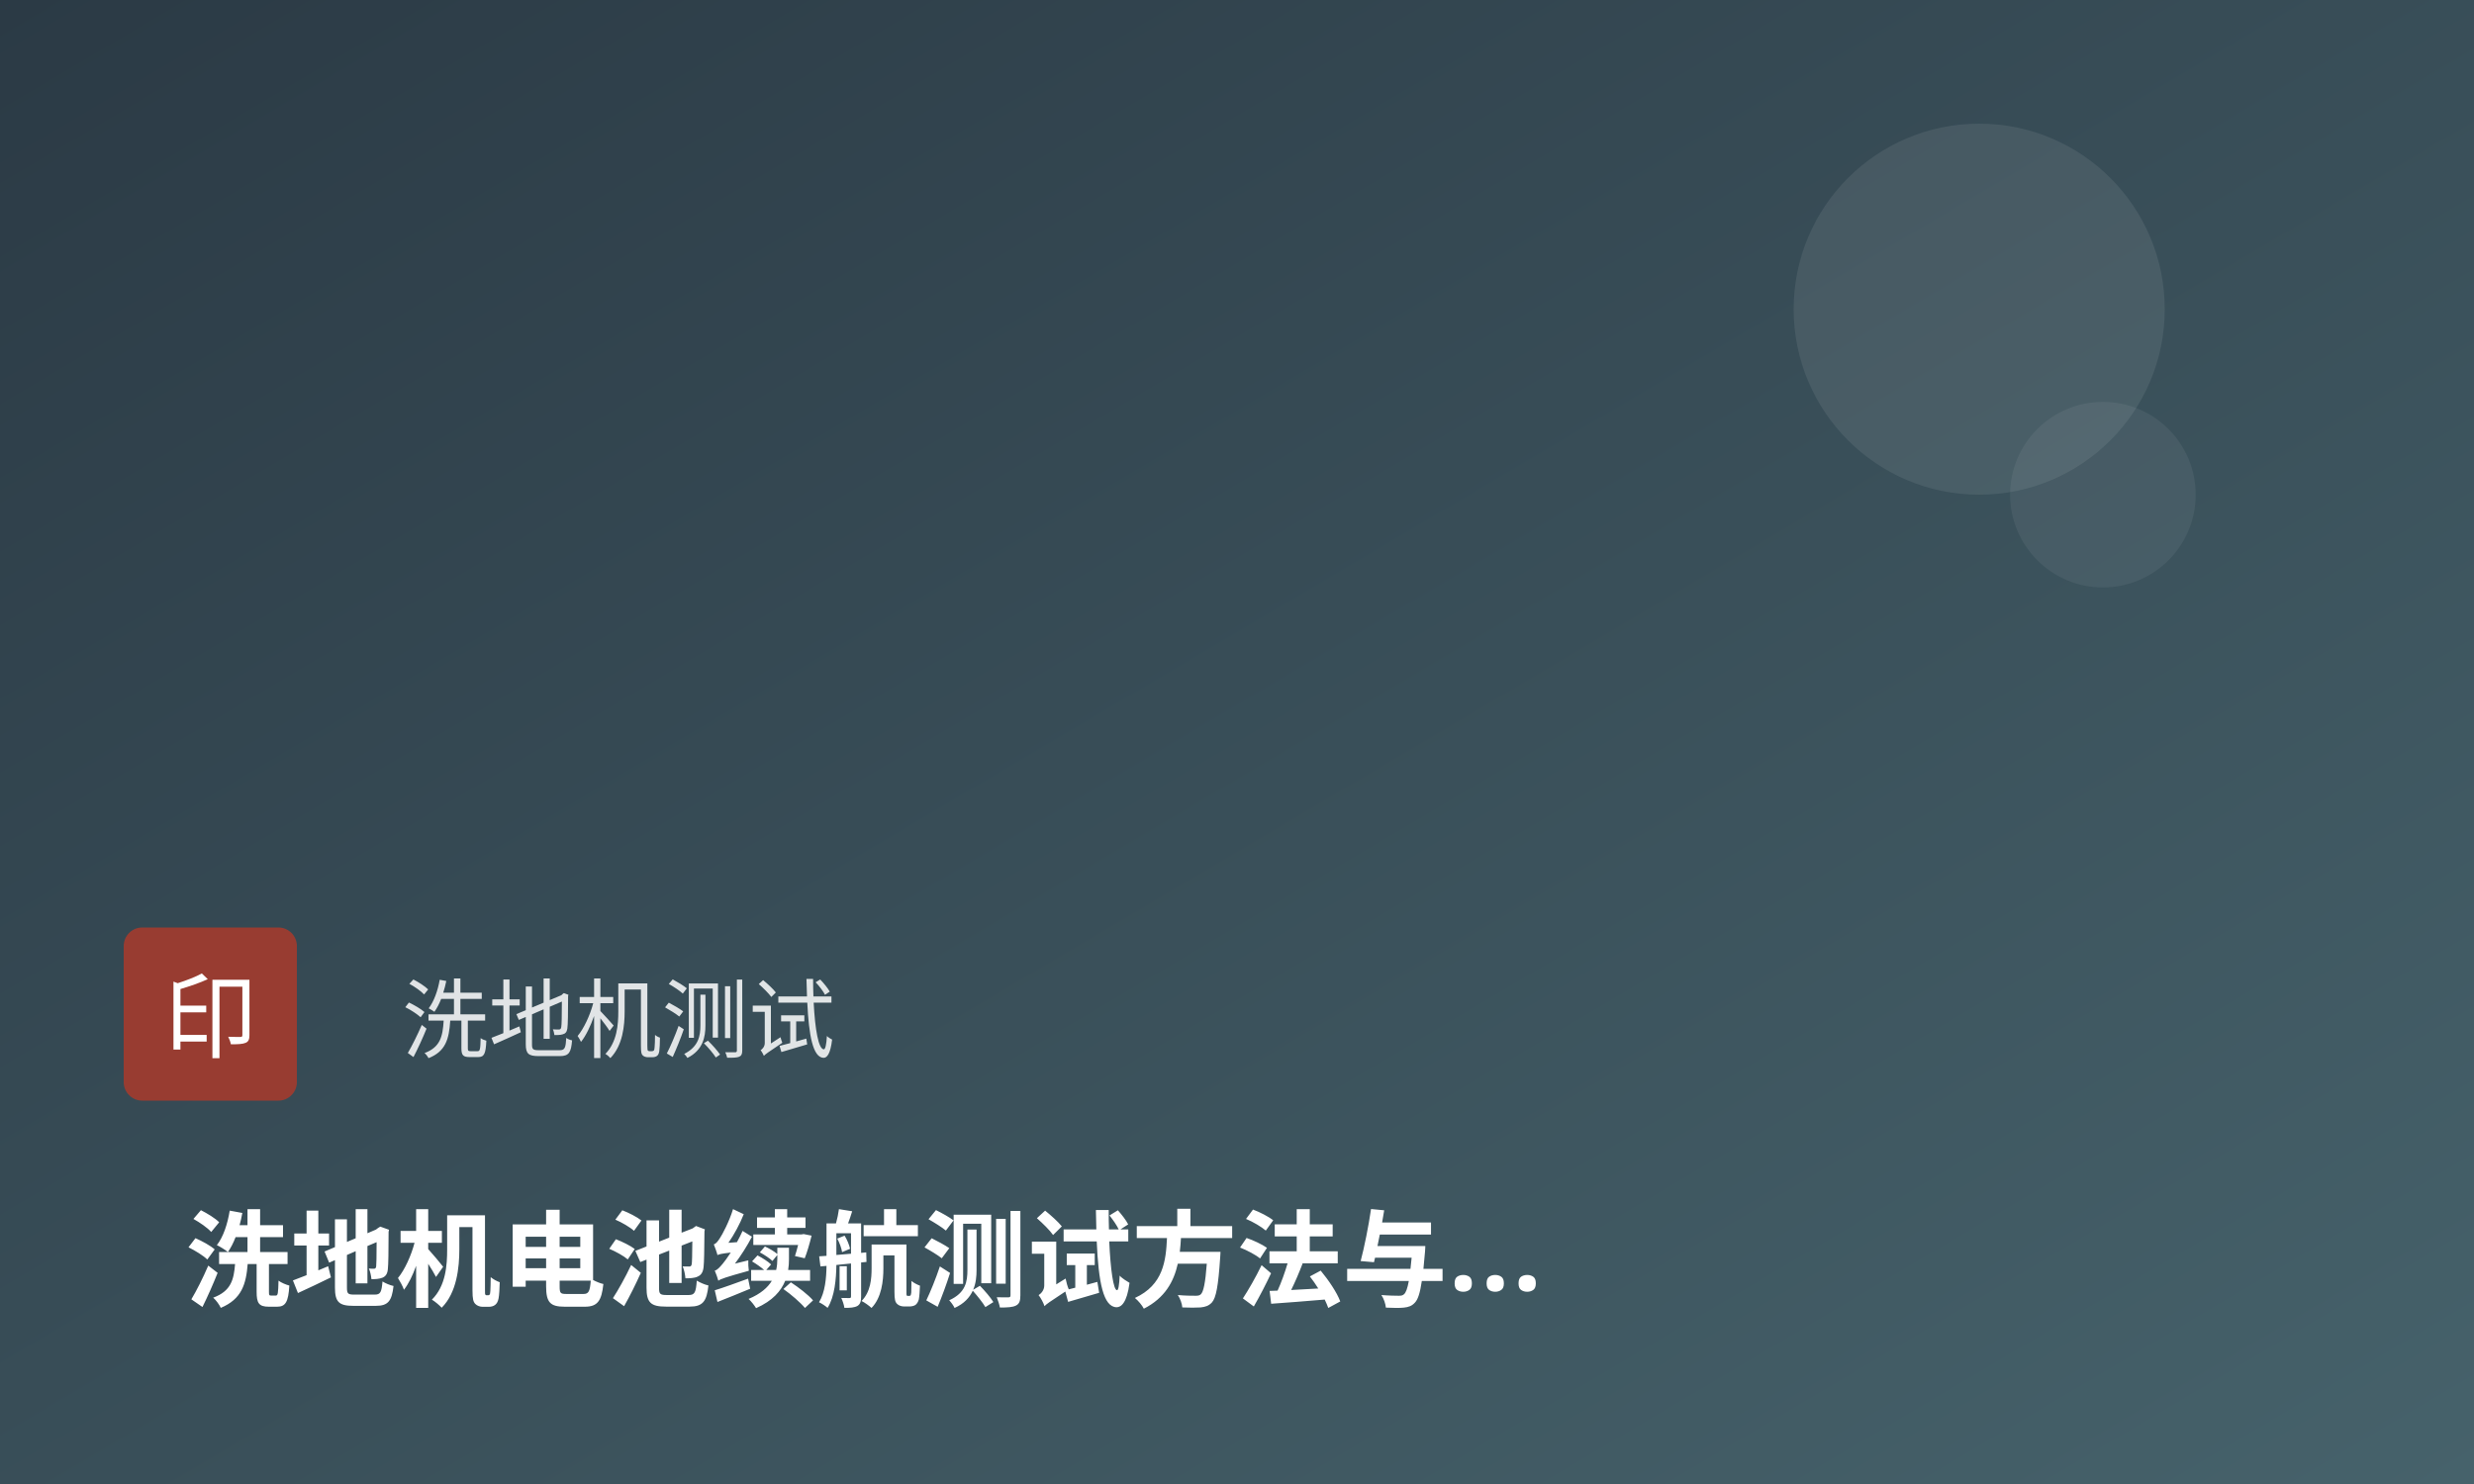
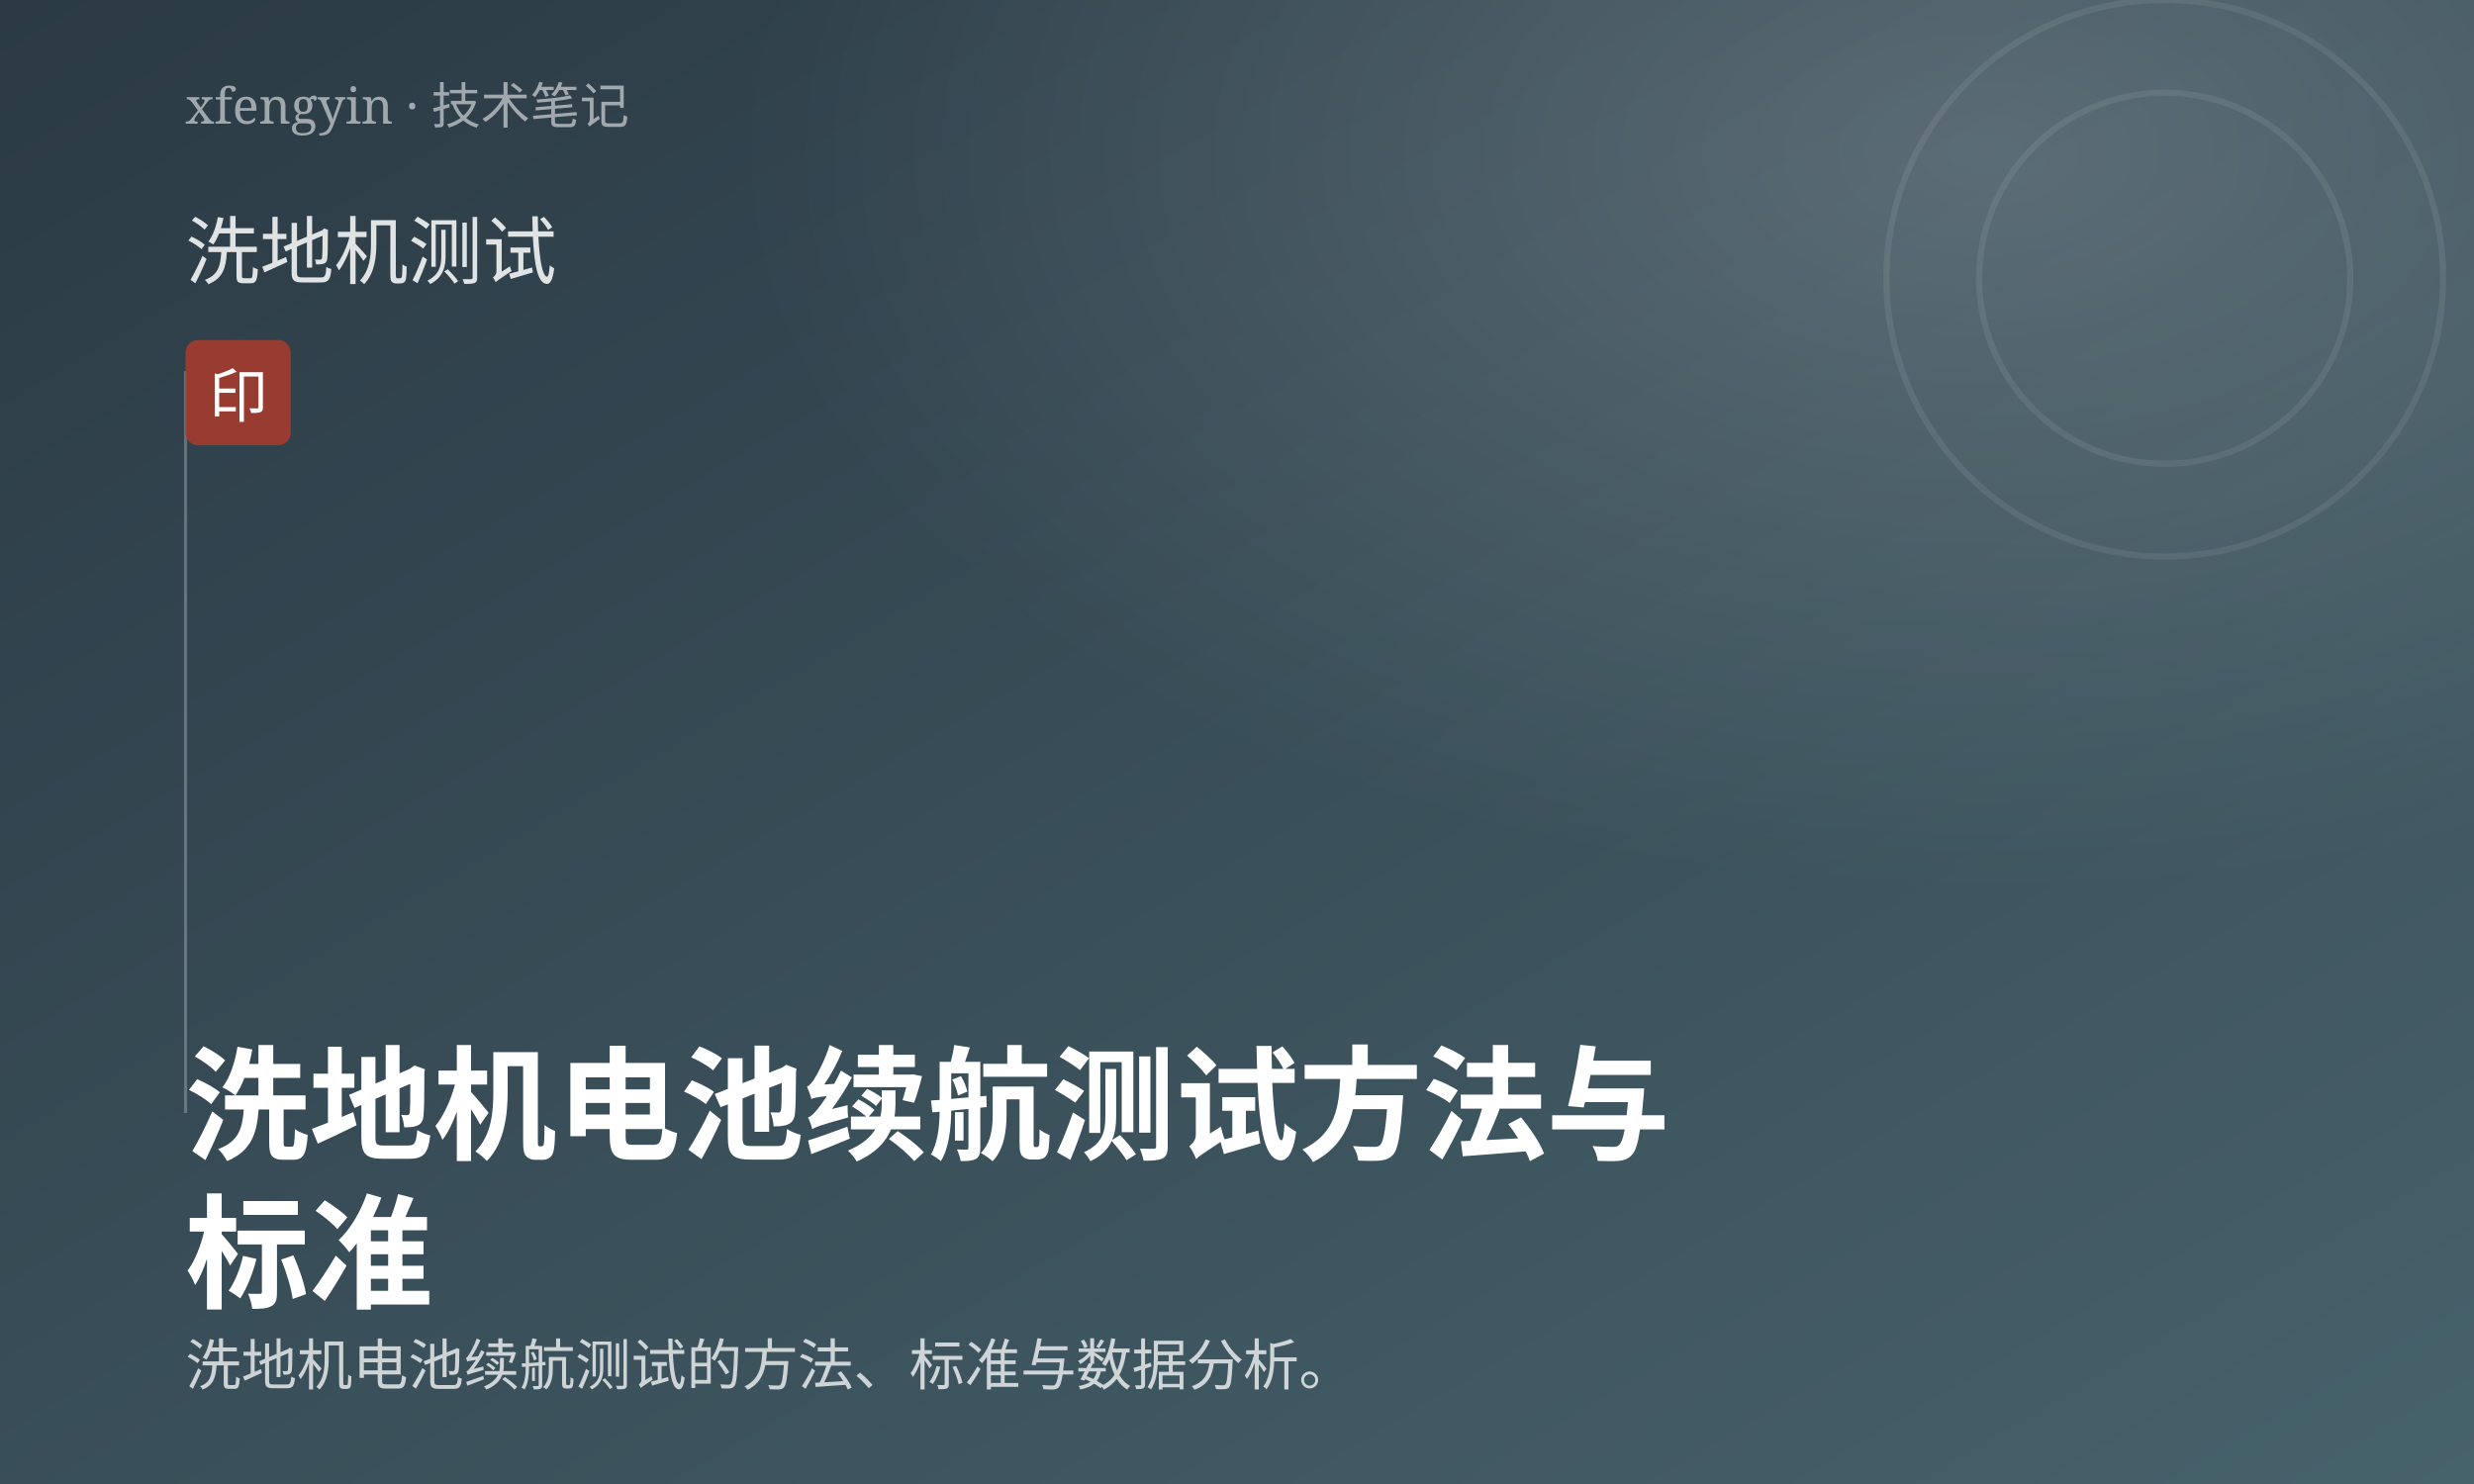
<svg xmlns="http://www.w3.org/2000/svg" width="800" height="480" viewBox="0 0 800 480">
  <defs>
    <linearGradient id="g" x1="0" y1="0" x2="1" y2="1">
      <stop offset="0%" stop-color="#2b3a45" />
      <stop offset="100%" stop-color="#46626b" />
    </linearGradient>
+     <radialGradient id="glow" cx="0.8" cy="0.1" r="0.5">
+       <stop offset="0%" stop-color="rgba(255,255,255,0.18)" />
+       <stop offset="100%" stop-color="rgba(255,255,255,0)" />
+     </radialGradient>
  </defs>
  <rect width="800" height="480" fill="url(#g)" />
-   <circle cx="640" cy="100" r="60" fill="rgba(255,255,255,0.08)" />
-   <circle cx="680" cy="160" r="30" fill="rgba(255,255,255,0.06)" />
-   <rect x="40" y="300" width="56" height="56" fill="#a33b2e" opacity="0.9" rx="6" />
-   <text x="68" y="340" font-size="30" fill="#fff" text-anchor="middle" font-family="serif">印</text>
-   <text x="130" y="340" font-size="28" fill="rgba(255,255,255,0.85)" font-family="serif">洗地机测试</text>
-   <text x="60" y="420" font-size="34" fill="#fff" font-family="serif" font-weight="bold">洗地机电池续航测试方法与…</text>
+   <rect width="800" height="480" fill="url(#glow)" />
+   <circle cx="700" cy="90" r="90" fill="none" stroke="rgba(255,255,255,0.08)" stroke-width="2" />
+   <circle cx="700" cy="90" r="60" fill="none" stroke="rgba(255,255,255,0.08)" stroke-width="2" />
+   <line x1="60" y1="120" x2="60" y2="360" stroke="rgba(255,255,255,0.25)" stroke-width="1" />
+   <text x="60" y="90" font-size="24" fill="rgba(255,255,255,0.85)" font-family="serif">洗地机测试</text>
+   <rect x="60" y="110" width="34" height="34" rx="4" fill="#a33b2e" opacity="0.9" />
+   <text x="77" y="135" font-size="19" fill="#fff" text-anchor="middle" font-family="serif">印</text>
+   <text x="60" y="372" font-size="40" fill="#fff" font-family="serif" font-weight="bold">洗地机电池续航测试方法与</text>
+   <text x="60" y="420" font-size="40" fill="#fff" font-family="serif" font-weight="bold">标准</text>
+   <text x="60" y="448" font-size="18" fill="rgba(255,255,255,0.75)" font-family="serif">洗地机电池续航测试的方法、标准与数据分析。</text>
+   <text x="60" y="40" font-size="16" fill="rgba(255,255,255,0.55)" font-family="serif">xfengyin · 技术笔记</text>
</svg>
